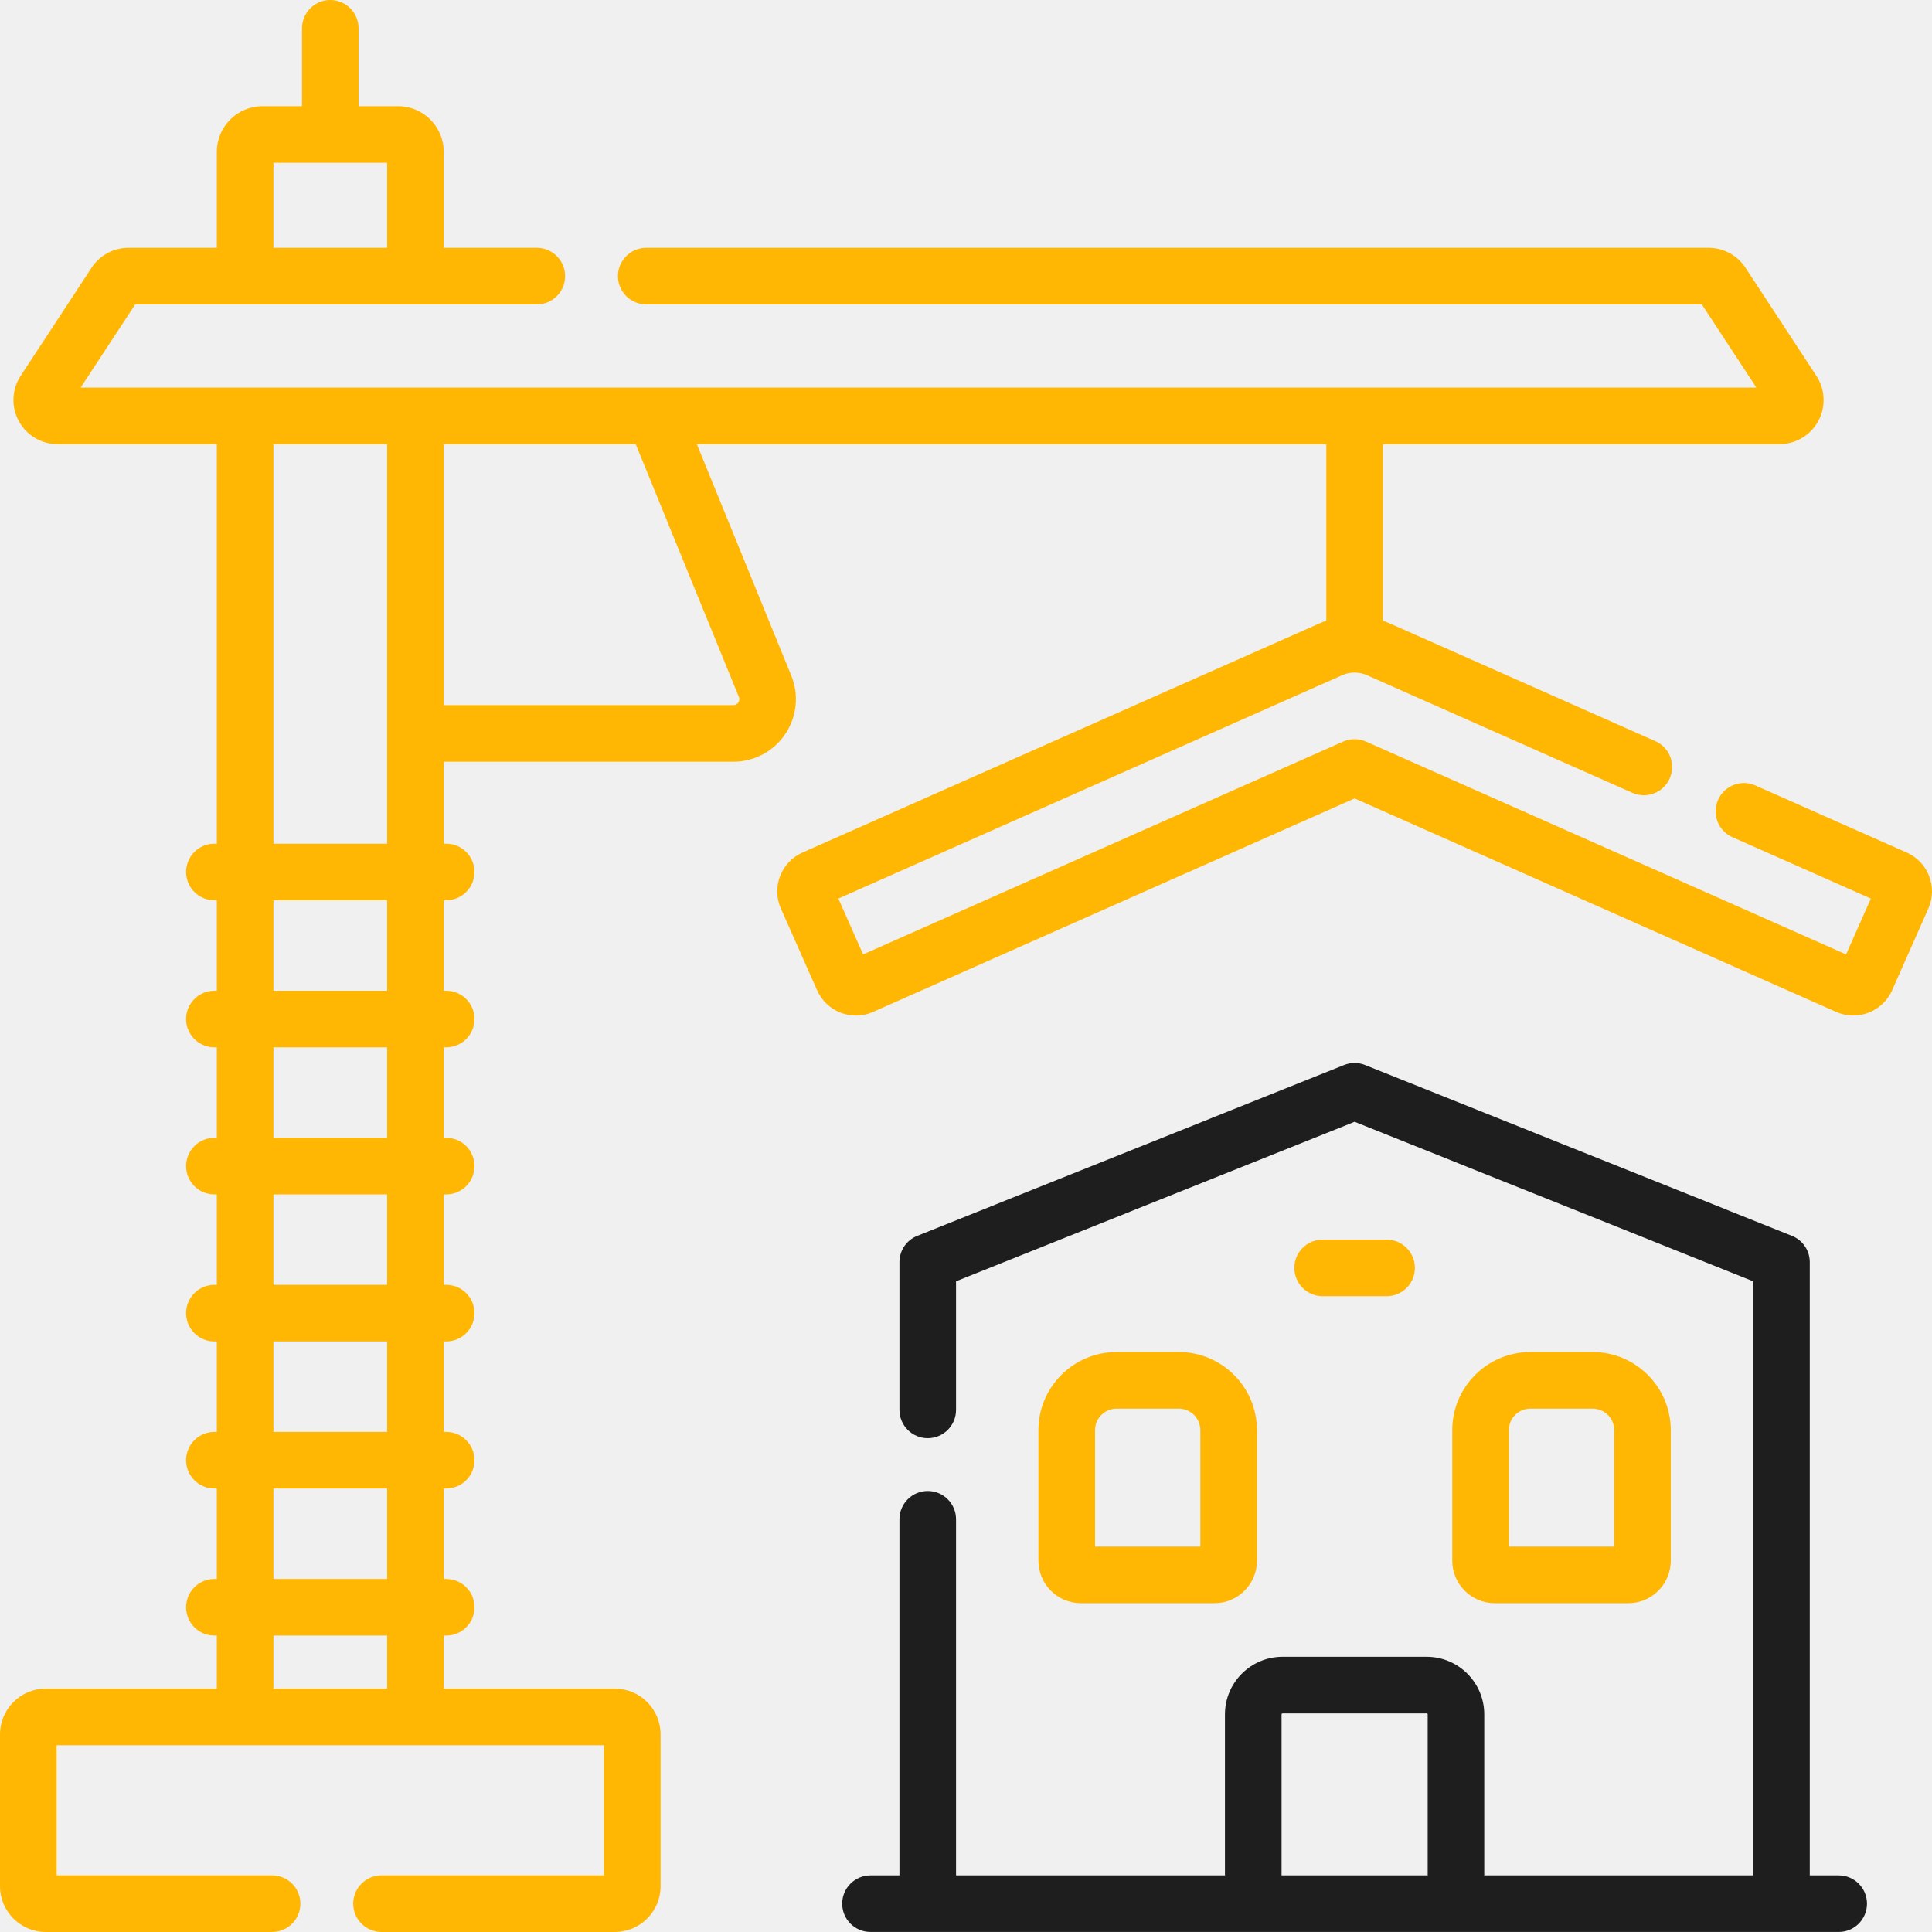
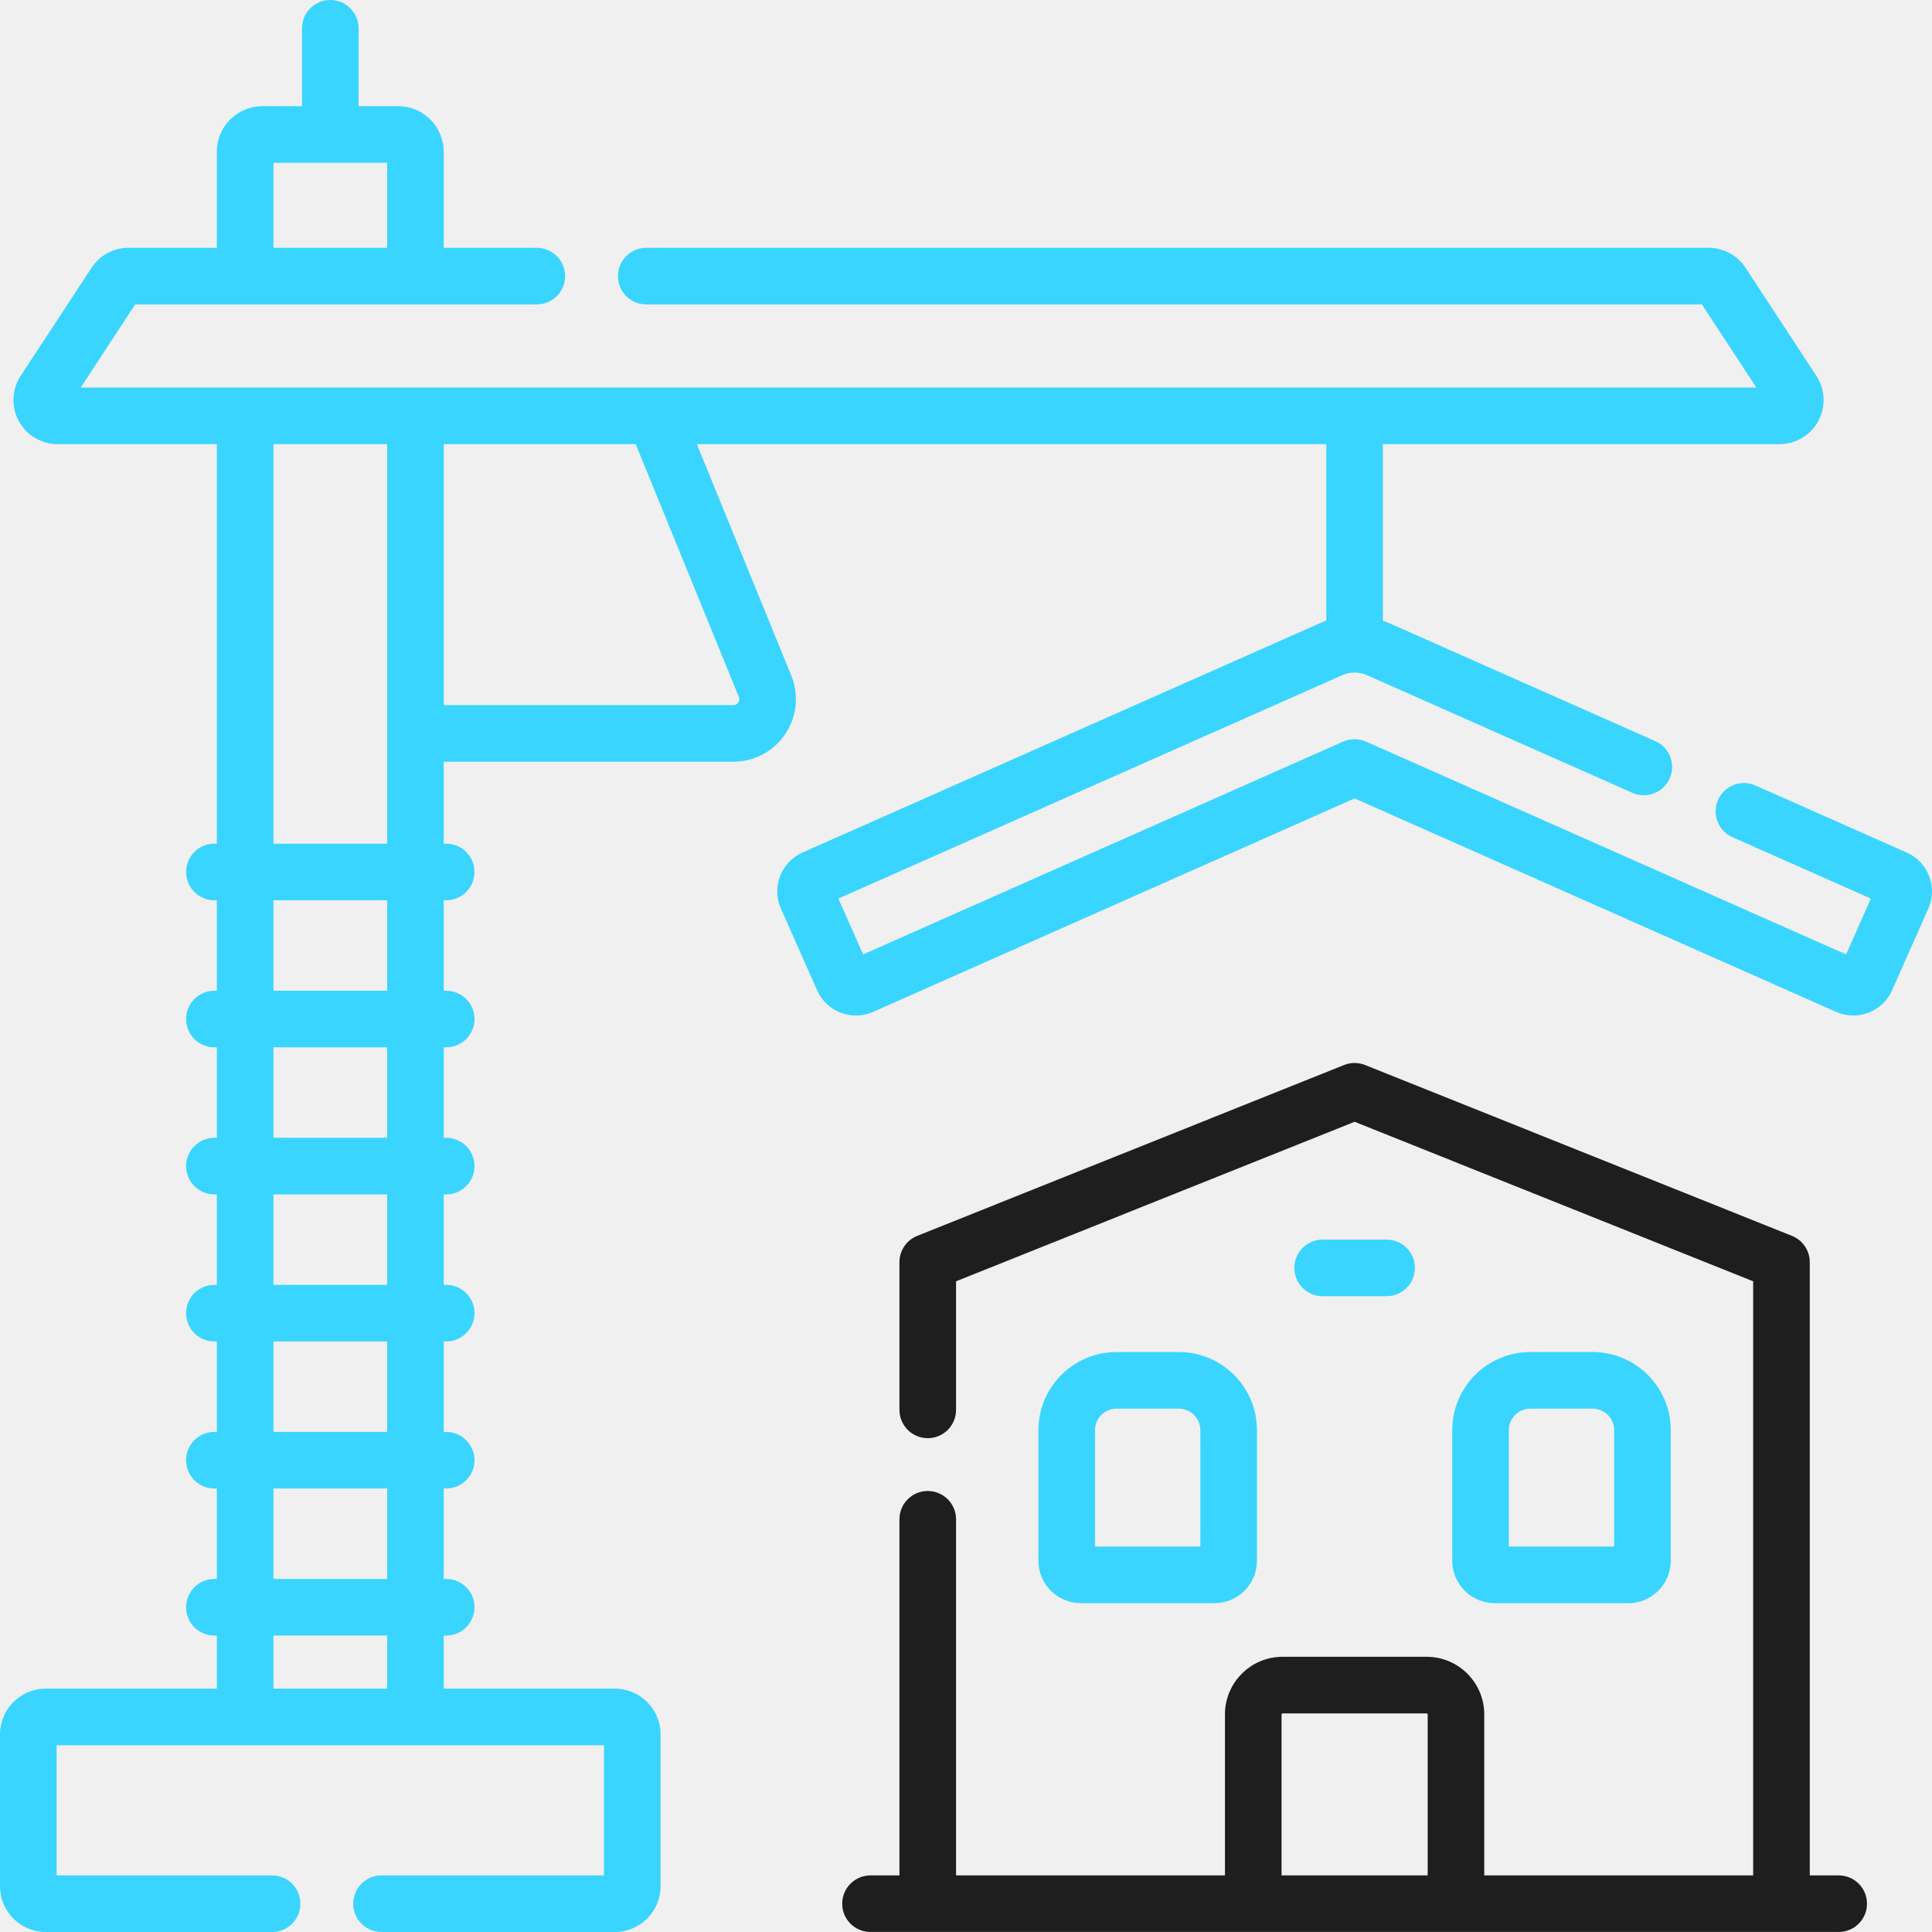
<svg xmlns="http://www.w3.org/2000/svg" width="60" height="60" viewBox="0 0 60 60" fill="none">
  <g clip-path="url(#clip0_163_21245)">
-     <path d="M37.717 49.788C38.444 49.788 39.036 49.197 39.036 48.47V44.415C39.036 43.077 37.948 41.989 36.61 41.989H34.675C33.337 41.989 32.249 43.077 32.249 44.415V48.47C32.249 49.197 32.84 49.788 33.568 49.788H37.717ZM34.007 44.415C34.007 44.047 34.306 43.747 34.675 43.747H36.61C36.978 43.747 37.278 44.047 37.278 44.415V48.031H34.007V44.415Z" fill="#FFB703" />
-     <path d="M50.569 49.788C51.296 49.788 51.887 49.197 51.887 48.47V44.415C51.887 43.077 50.799 41.989 49.462 41.989H47.526C46.189 41.989 45.101 43.077 45.101 44.415V48.47C45.101 49.197 45.692 49.788 46.419 49.788H50.569ZM46.858 44.415C46.858 44.047 47.158 43.747 47.526 43.747H49.462C49.83 43.747 50.13 44.047 50.13 44.415V48.031H46.858V44.415Z" fill="#FFB703" />
-     <path d="M43.062 40.255C43.547 40.255 43.941 39.861 43.941 39.376C43.941 38.891 43.547 38.497 43.062 38.497H41.076C40.591 38.497 40.197 38.891 40.197 39.376C40.197 39.861 40.591 40.255 41.076 40.255H43.062Z" fill="#FFB703" />
+     <path d="M37.717 49.788C38.444 49.788 39.036 49.197 39.036 48.47V44.415C39.036 43.077 37.948 41.989 36.61 41.989H34.675C33.337 41.989 32.249 43.077 32.249 44.415V48.47C32.249 49.197 32.84 49.788 33.568 49.788H37.717ZM34.007 44.415C34.007 44.047 34.306 43.747 34.675 43.747H36.61C36.978 43.747 37.278 44.047 37.278 44.415V48.031H34.007V44.415Z" fill="#39d5ff" />
+     <path d="M50.569 49.788C51.296 49.788 51.887 49.197 51.887 48.47V44.415C51.887 43.077 50.799 41.989 49.462 41.989H47.526C46.189 41.989 45.101 43.077 45.101 44.415V48.47C45.101 49.197 45.692 49.788 46.419 49.788H50.569ZM46.858 44.415C46.858 44.047 47.158 43.747 47.526 43.747H49.462C49.83 43.747 50.13 44.047 50.13 44.415V48.031H46.858V44.415Z" fill="#39d5ff" />
+     <path d="M43.062 40.255C43.547 40.255 43.941 39.861 43.941 39.376C43.941 38.891 43.547 38.497 43.062 38.497H41.076C40.591 38.497 40.197 38.891 40.197 39.376C40.197 39.861 40.591 40.255 41.076 40.255H43.062Z" fill="#39d5ff" />
    <path d="M57.102 58.242H56.204V39.197C56.204 38.838 55.985 38.514 55.651 38.381L42.395 33.075C42.185 32.991 41.952 32.991 41.742 33.075L28.485 38.381C28.152 38.514 27.933 38.837 27.933 39.197V43.785C27.933 44.27 28.327 44.664 28.812 44.664C29.298 44.664 29.691 44.27 29.691 43.785V39.792L42.069 34.838L54.446 39.792V58.242H46.095V53.242C46.095 52.255 45.292 51.453 44.306 51.453H39.831C38.844 51.453 38.042 52.255 38.042 53.242V58.242H29.691V47.183C29.691 46.698 29.297 46.304 28.812 46.304C28.326 46.304 27.933 46.698 27.933 47.183V58.242H27.034C26.549 58.242 26.155 58.635 26.155 59.121C26.155 59.606 26.549 59.999 27.034 59.999H57.102C57.588 59.999 57.981 59.606 57.981 59.121C57.981 58.635 57.588 58.242 57.102 58.242ZM39.8 53.242C39.8 53.225 39.814 53.211 39.831 53.211H44.306C44.323 53.211 44.338 53.225 44.338 53.242V58.242H39.8L39.8 53.242Z" fill="#1E1E1E" />
-     <path d="M59.911 27.208C59.785 26.879 59.538 26.62 59.216 26.477L54.515 24.393C54.072 24.196 53.552 24.397 53.356 24.841C53.159 25.285 53.359 25.804 53.803 26L58.101 27.906L57.332 29.64L42.425 23.031C42.198 22.931 41.939 22.931 41.712 23.031L26.805 29.64L26.036 27.906L41.684 20.969C41.928 20.86 42.209 20.86 42.453 20.969L50.695 24.622C51.138 24.819 51.658 24.619 51.854 24.175C52.051 23.732 51.851 23.212 51.407 23.016L43.165 19.362C43.093 19.33 43.021 19.302 42.947 19.276V13.793H55.263C55.767 13.793 56.229 13.518 56.469 13.075C56.708 12.631 56.685 12.094 56.409 11.672L54.208 8.315C53.954 7.928 53.526 7.696 53.062 7.696H20.07C19.584 7.696 19.191 8.09 19.191 8.575C19.191 9.061 19.584 9.454 20.07 9.454H52.853L54.545 12.036H2.506L4.199 9.454H16.671C17.157 9.454 17.55 9.061 17.55 8.575C17.55 8.09 17.157 7.696 16.671 7.696H13.78V4.713C13.78 3.932 13.145 3.297 12.364 3.297H11.136V0.879C11.136 0.394 10.743 0 10.257 0C9.772 0 9.379 0.394 9.379 0.879V3.297H8.151C7.37 3.297 6.734 3.932 6.734 4.713V7.696H3.989C3.525 7.696 3.097 7.928 2.844 8.315L0.642 11.672C0.366 12.094 0.343 12.631 0.582 13.074C0.822 13.518 1.284 13.793 1.788 13.793H6.734V26.201H6.658C6.172 26.201 5.779 26.594 5.779 27.08C5.779 27.565 6.172 27.959 6.658 27.959H6.734V30.768H6.658C6.172 30.768 5.779 31.162 5.779 31.647C5.779 32.133 6.172 32.526 6.658 32.526H6.734V35.335H6.658C6.172 35.335 5.779 35.729 5.779 36.214C5.779 36.7 6.172 37.093 6.658 37.093H6.734V39.902H6.658C6.172 39.902 5.779 40.296 5.779 40.781C5.779 41.267 6.172 41.66 6.658 41.66H6.734V44.469H6.658C6.172 44.469 5.779 44.863 5.779 45.348C5.779 45.834 6.172 46.227 6.658 46.227H6.734V49.036H6.658C6.172 49.036 5.779 49.43 5.779 49.915C5.779 50.401 6.172 50.794 6.658 50.794H6.734V52.442H1.421C0.637 52.442 0 53.079 0 53.863V58.579C0 59.362 0.637 60 1.421 60H8.45C8.935 60 9.329 59.606 9.329 59.121C9.329 58.635 8.935 58.242 8.45 58.242H1.758V54.2H18.757V58.242H11.848C11.363 58.242 10.969 58.635 10.969 59.121C10.969 59.606 11.363 60 11.848 60H19.094C19.878 60 20.515 59.362 20.515 58.579V53.863C20.515 53.079 19.878 52.442 19.094 52.442H13.78V50.794H13.857C14.342 50.794 14.736 50.401 14.736 49.915C14.736 49.43 14.342 49.036 13.857 49.036H13.78V46.227H13.857C14.342 46.227 14.736 45.834 14.736 45.348C14.736 44.863 14.342 44.469 13.857 44.469H13.78V41.66H13.857C14.342 41.66 14.736 41.267 14.736 40.781C14.736 40.296 14.342 39.902 13.857 39.902H13.78V37.093H13.857C14.342 37.093 14.736 36.7 14.736 36.214C14.736 35.728 14.342 35.335 13.857 35.335H13.78V32.526H13.857C14.342 32.526 14.736 32.132 14.736 31.647C14.736 31.161 14.342 30.768 13.857 30.768H13.78V27.959H13.857C14.342 27.959 14.736 27.565 14.736 27.08C14.736 26.594 14.342 26.201 13.857 26.201H13.78V23.656H22.774C23.422 23.656 24.025 23.335 24.387 22.797C24.748 22.259 24.818 21.579 24.573 20.979L21.641 13.793H41.19V19.276C41.116 19.301 41.043 19.33 40.972 19.362L24.921 26.477C24.257 26.772 23.956 27.552 24.251 28.216L25.376 30.754C25.519 31.076 25.778 31.323 26.107 31.45C26.261 31.509 26.421 31.539 26.581 31.539C26.763 31.539 26.944 31.501 27.115 31.425L42.069 24.796L57.022 31.425C57.686 31.72 58.466 31.419 58.761 30.755L59.886 28.216C60.029 27.894 60.038 27.536 59.911 27.208ZM8.492 5.055H12.023V7.696H8.492V5.055ZM12.023 52.442H8.492V50.794H12.023V52.442ZM12.023 49.036H8.492V46.227H12.023V49.036ZM12.023 44.469H8.492V41.66H12.023V44.469ZM12.023 39.902H8.492V37.093H12.023V39.902ZM12.023 35.335H8.492V32.526H12.023V35.335ZM12.023 30.768H8.492V27.959H12.023V30.768ZM8.492 26.201V13.793H12.023V26.201H8.492ZM22.946 21.643C22.977 21.718 22.953 21.779 22.928 21.816C22.903 21.854 22.856 21.898 22.774 21.898H13.781V13.793H19.742L22.946 21.643Z" fill="#FFB703" />
+     <path d="M59.911 27.208C59.785 26.879 59.538 26.62 59.216 26.477L54.515 24.393C54.072 24.196 53.552 24.397 53.356 24.841C53.159 25.285 53.359 25.804 53.803 26L58.101 27.906L57.332 29.64L42.425 23.031C42.198 22.931 41.939 22.931 41.712 23.031L26.805 29.64L26.036 27.906L41.684 20.969C41.928 20.86 42.209 20.86 42.453 20.969L50.695 24.622C51.138 24.819 51.658 24.619 51.854 24.175C52.051 23.732 51.851 23.212 51.407 23.016L43.165 19.362C43.093 19.33 43.021 19.302 42.947 19.276V13.793H55.263C55.767 13.793 56.229 13.518 56.469 13.075C56.708 12.631 56.685 12.094 56.409 11.672L54.208 8.315C53.954 7.928 53.526 7.696 53.062 7.696H20.07C19.584 7.696 19.191 8.09 19.191 8.575C19.191 9.061 19.584 9.454 20.07 9.454H52.853L54.545 12.036H2.506L4.199 9.454H16.671C17.157 9.454 17.55 9.061 17.55 8.575C17.55 8.09 17.157 7.696 16.671 7.696H13.78V4.713C13.78 3.932 13.145 3.297 12.364 3.297H11.136V0.879C11.136 0.394 10.743 0 10.257 0C9.772 0 9.379 0.394 9.379 0.879V3.297H8.151C7.37 3.297 6.734 3.932 6.734 4.713V7.696H3.989C3.525 7.696 3.097 7.928 2.844 8.315L0.642 11.672C0.366 12.094 0.343 12.631 0.582 13.074C0.822 13.518 1.284 13.793 1.788 13.793H6.734V26.201H6.658C6.172 26.201 5.779 26.594 5.779 27.08C5.779 27.565 6.172 27.959 6.658 27.959H6.734V30.768H6.658C6.172 30.768 5.779 31.162 5.779 31.647C5.779 32.133 6.172 32.526 6.658 32.526H6.734V35.335H6.658C6.172 35.335 5.779 35.729 5.779 36.214C5.779 36.7 6.172 37.093 6.658 37.093H6.734V39.902H6.658C6.172 39.902 5.779 40.296 5.779 40.781C5.779 41.267 6.172 41.66 6.658 41.66H6.734V44.469H6.658C6.172 44.469 5.779 44.863 5.779 45.348C5.779 45.834 6.172 46.227 6.658 46.227H6.734V49.036H6.658C6.172 49.036 5.779 49.43 5.779 49.915C5.779 50.401 6.172 50.794 6.658 50.794H6.734V52.442H1.421C0.637 52.442 0 53.079 0 53.863V58.579C0 59.362 0.637 60 1.421 60H8.45C8.935 60 9.329 59.606 9.329 59.121C9.329 58.635 8.935 58.242 8.45 58.242H1.758V54.2H18.757V58.242H11.848C11.363 58.242 10.969 58.635 10.969 59.121C10.969 59.606 11.363 60 11.848 60H19.094C19.878 60 20.515 59.362 20.515 58.579V53.863C20.515 53.079 19.878 52.442 19.094 52.442H13.78V50.794H13.857C14.342 50.794 14.736 50.401 14.736 49.915C14.736 49.43 14.342 49.036 13.857 49.036H13.78V46.227H13.857C14.342 46.227 14.736 45.834 14.736 45.348C14.736 44.863 14.342 44.469 13.857 44.469H13.78V41.66H13.857C14.342 41.66 14.736 41.267 14.736 40.781C14.736 40.296 14.342 39.902 13.857 39.902H13.78V37.093H13.857C14.342 37.093 14.736 36.7 14.736 36.214C14.736 35.728 14.342 35.335 13.857 35.335H13.78V32.526H13.857C14.342 32.526 14.736 32.132 14.736 31.647C14.736 31.161 14.342 30.768 13.857 30.768H13.78V27.959H13.857C14.342 27.959 14.736 27.565 14.736 27.08C14.736 26.594 14.342 26.201 13.857 26.201H13.78V23.656H22.774C23.422 23.656 24.025 23.335 24.387 22.797C24.748 22.259 24.818 21.579 24.573 20.979L21.641 13.793H41.19V19.276C41.116 19.301 41.043 19.33 40.972 19.362L24.921 26.477C24.257 26.772 23.956 27.552 24.251 28.216L25.376 30.754C25.519 31.076 25.778 31.323 26.107 31.45C26.261 31.509 26.421 31.539 26.581 31.539C26.763 31.539 26.944 31.501 27.115 31.425L42.069 24.796L57.022 31.425C57.686 31.72 58.466 31.419 58.761 30.755L59.886 28.216C60.029 27.894 60.038 27.536 59.911 27.208ZM8.492 5.055H12.023V7.696H8.492V5.055ZM12.023 52.442H8.492V50.794H12.023V52.442ZM12.023 49.036H8.492V46.227H12.023V49.036ZM12.023 44.469H8.492V41.66H12.023V44.469ZM12.023 39.902H8.492V37.093H12.023V39.902ZM12.023 35.335H8.492V32.526H12.023V35.335ZM12.023 30.768H8.492V27.959H12.023V30.768ZM8.492 26.201V13.793H12.023V26.201H8.492ZM22.946 21.643C22.977 21.718 22.953 21.779 22.928 21.816C22.903 21.854 22.856 21.898 22.774 21.898H13.781V13.793H19.742L22.946 21.643Z" fill="#39d5ff" />
  </g>
  <defs>
    <clipPath id="clip0_163_21245">
      <rect width="60" height="60" fill="white" />
    </clipPath>
  </defs>
</svg>
